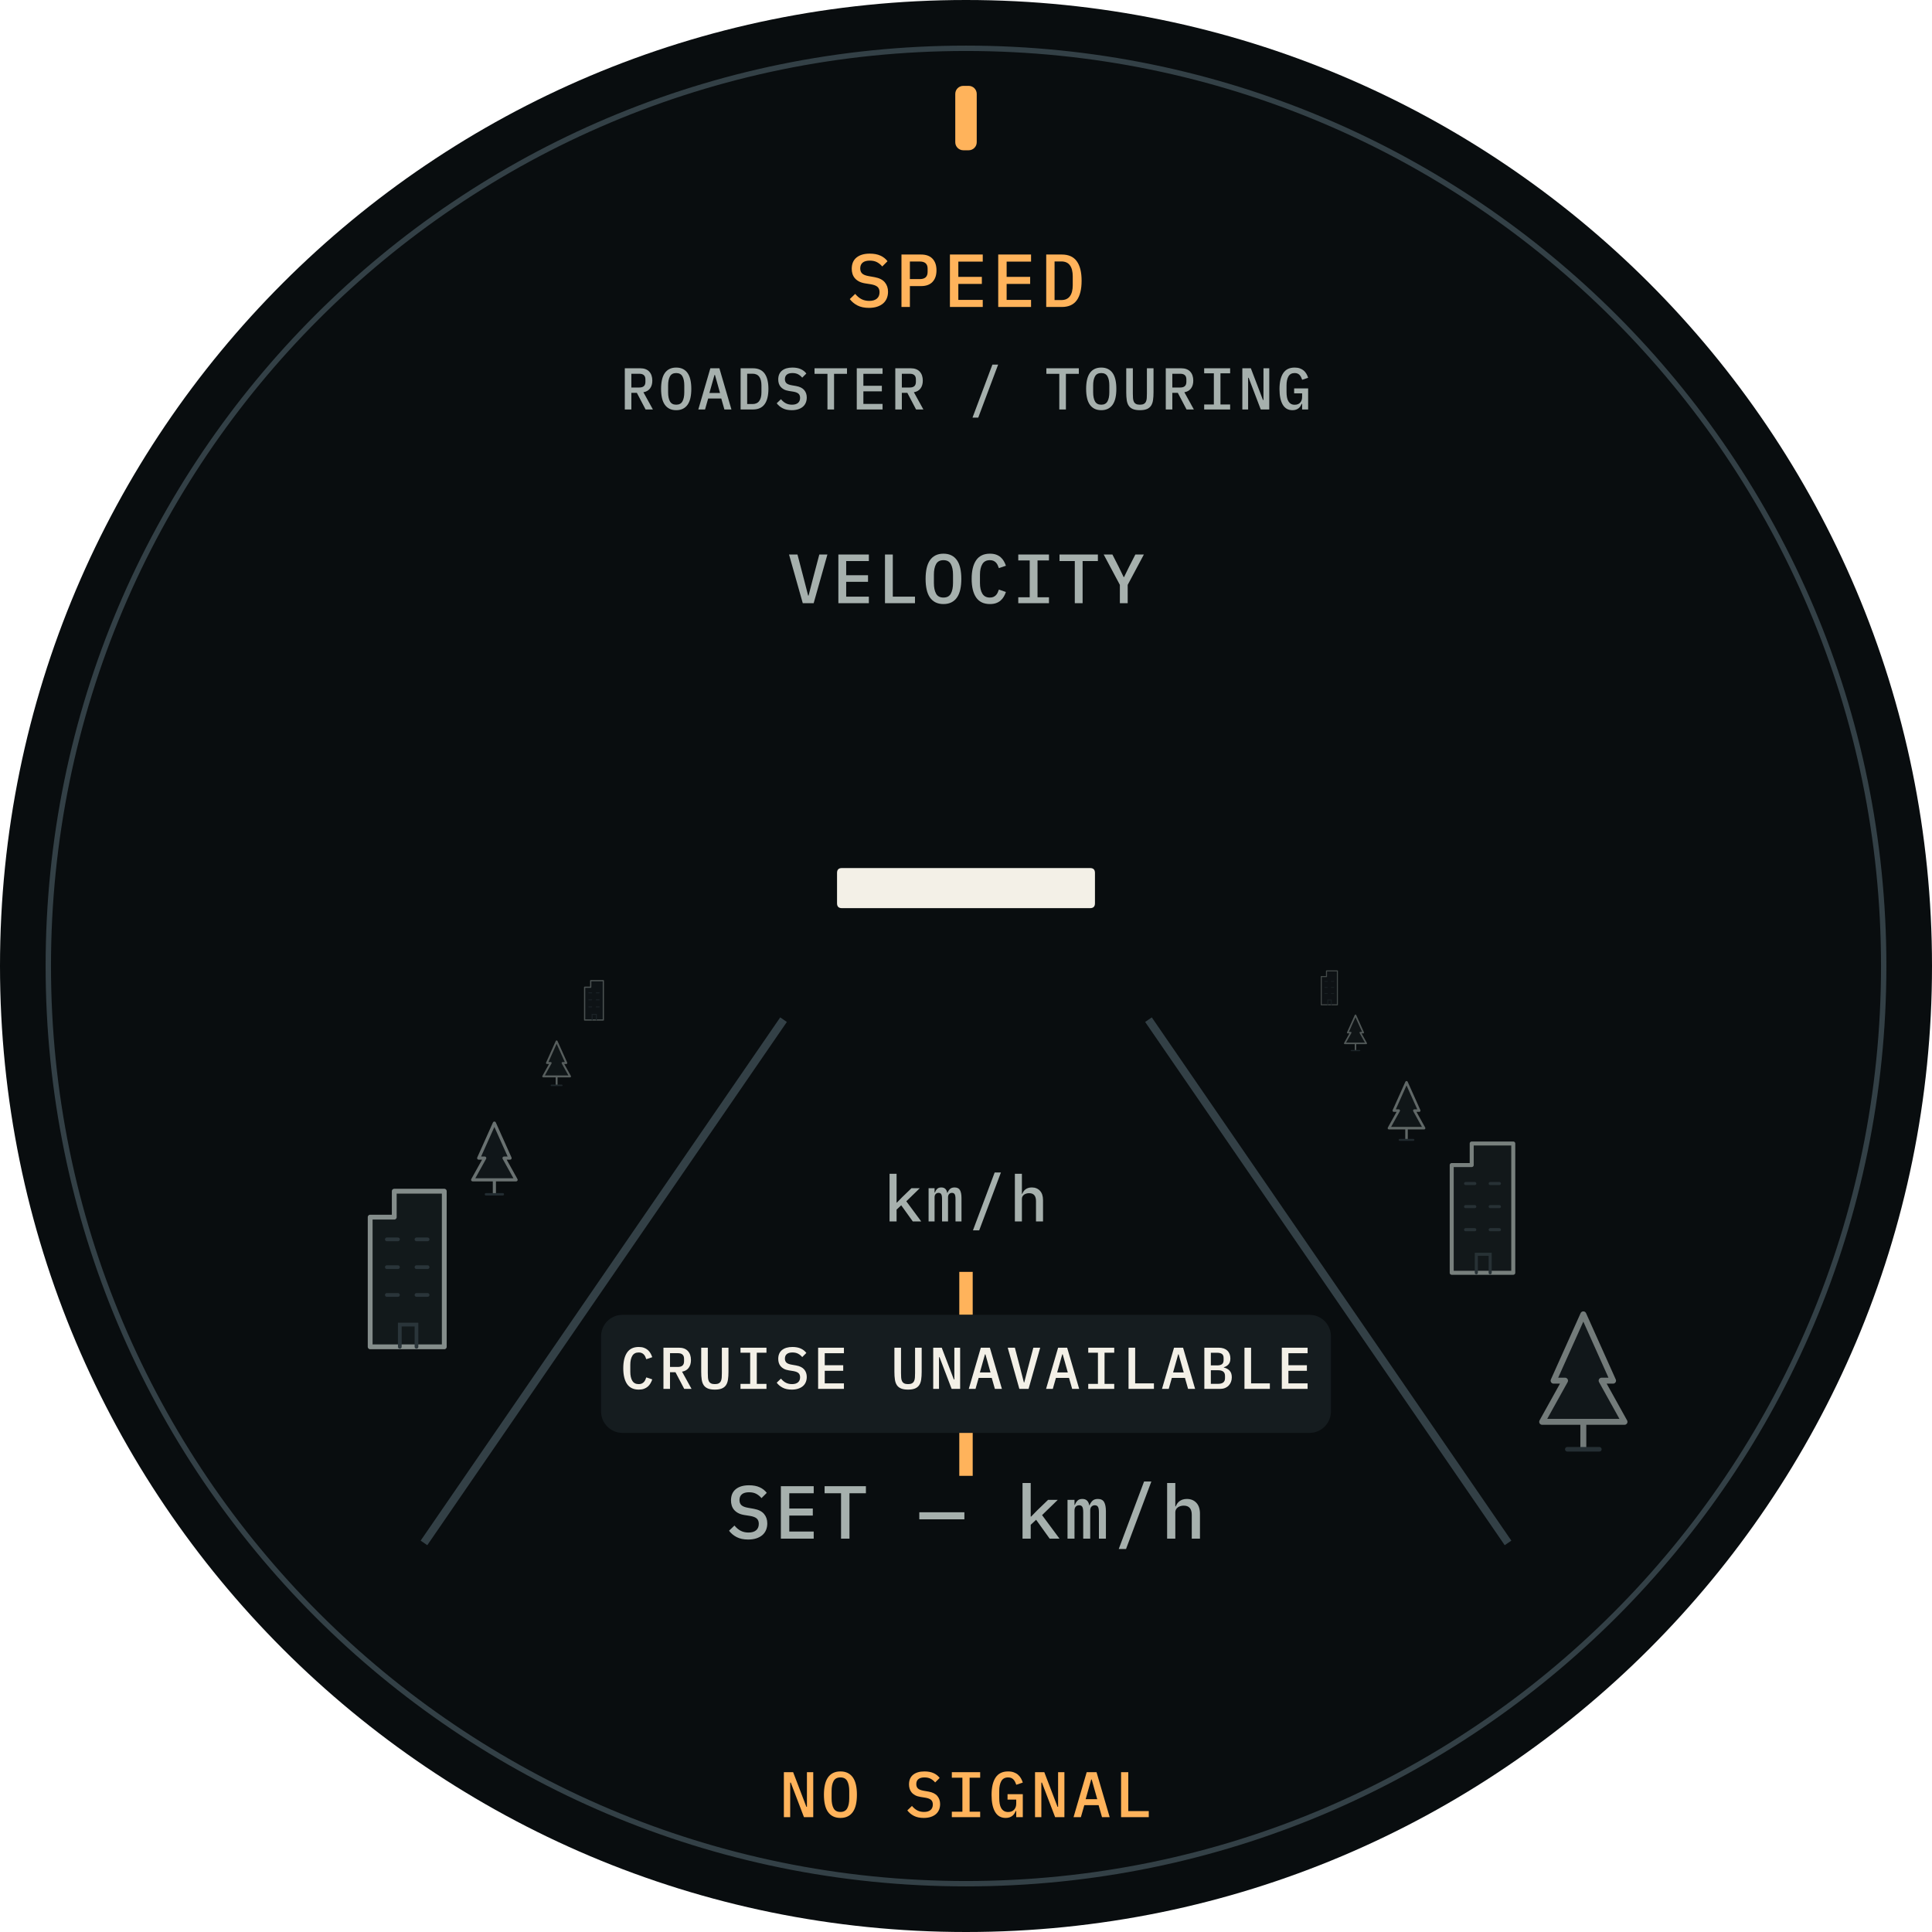
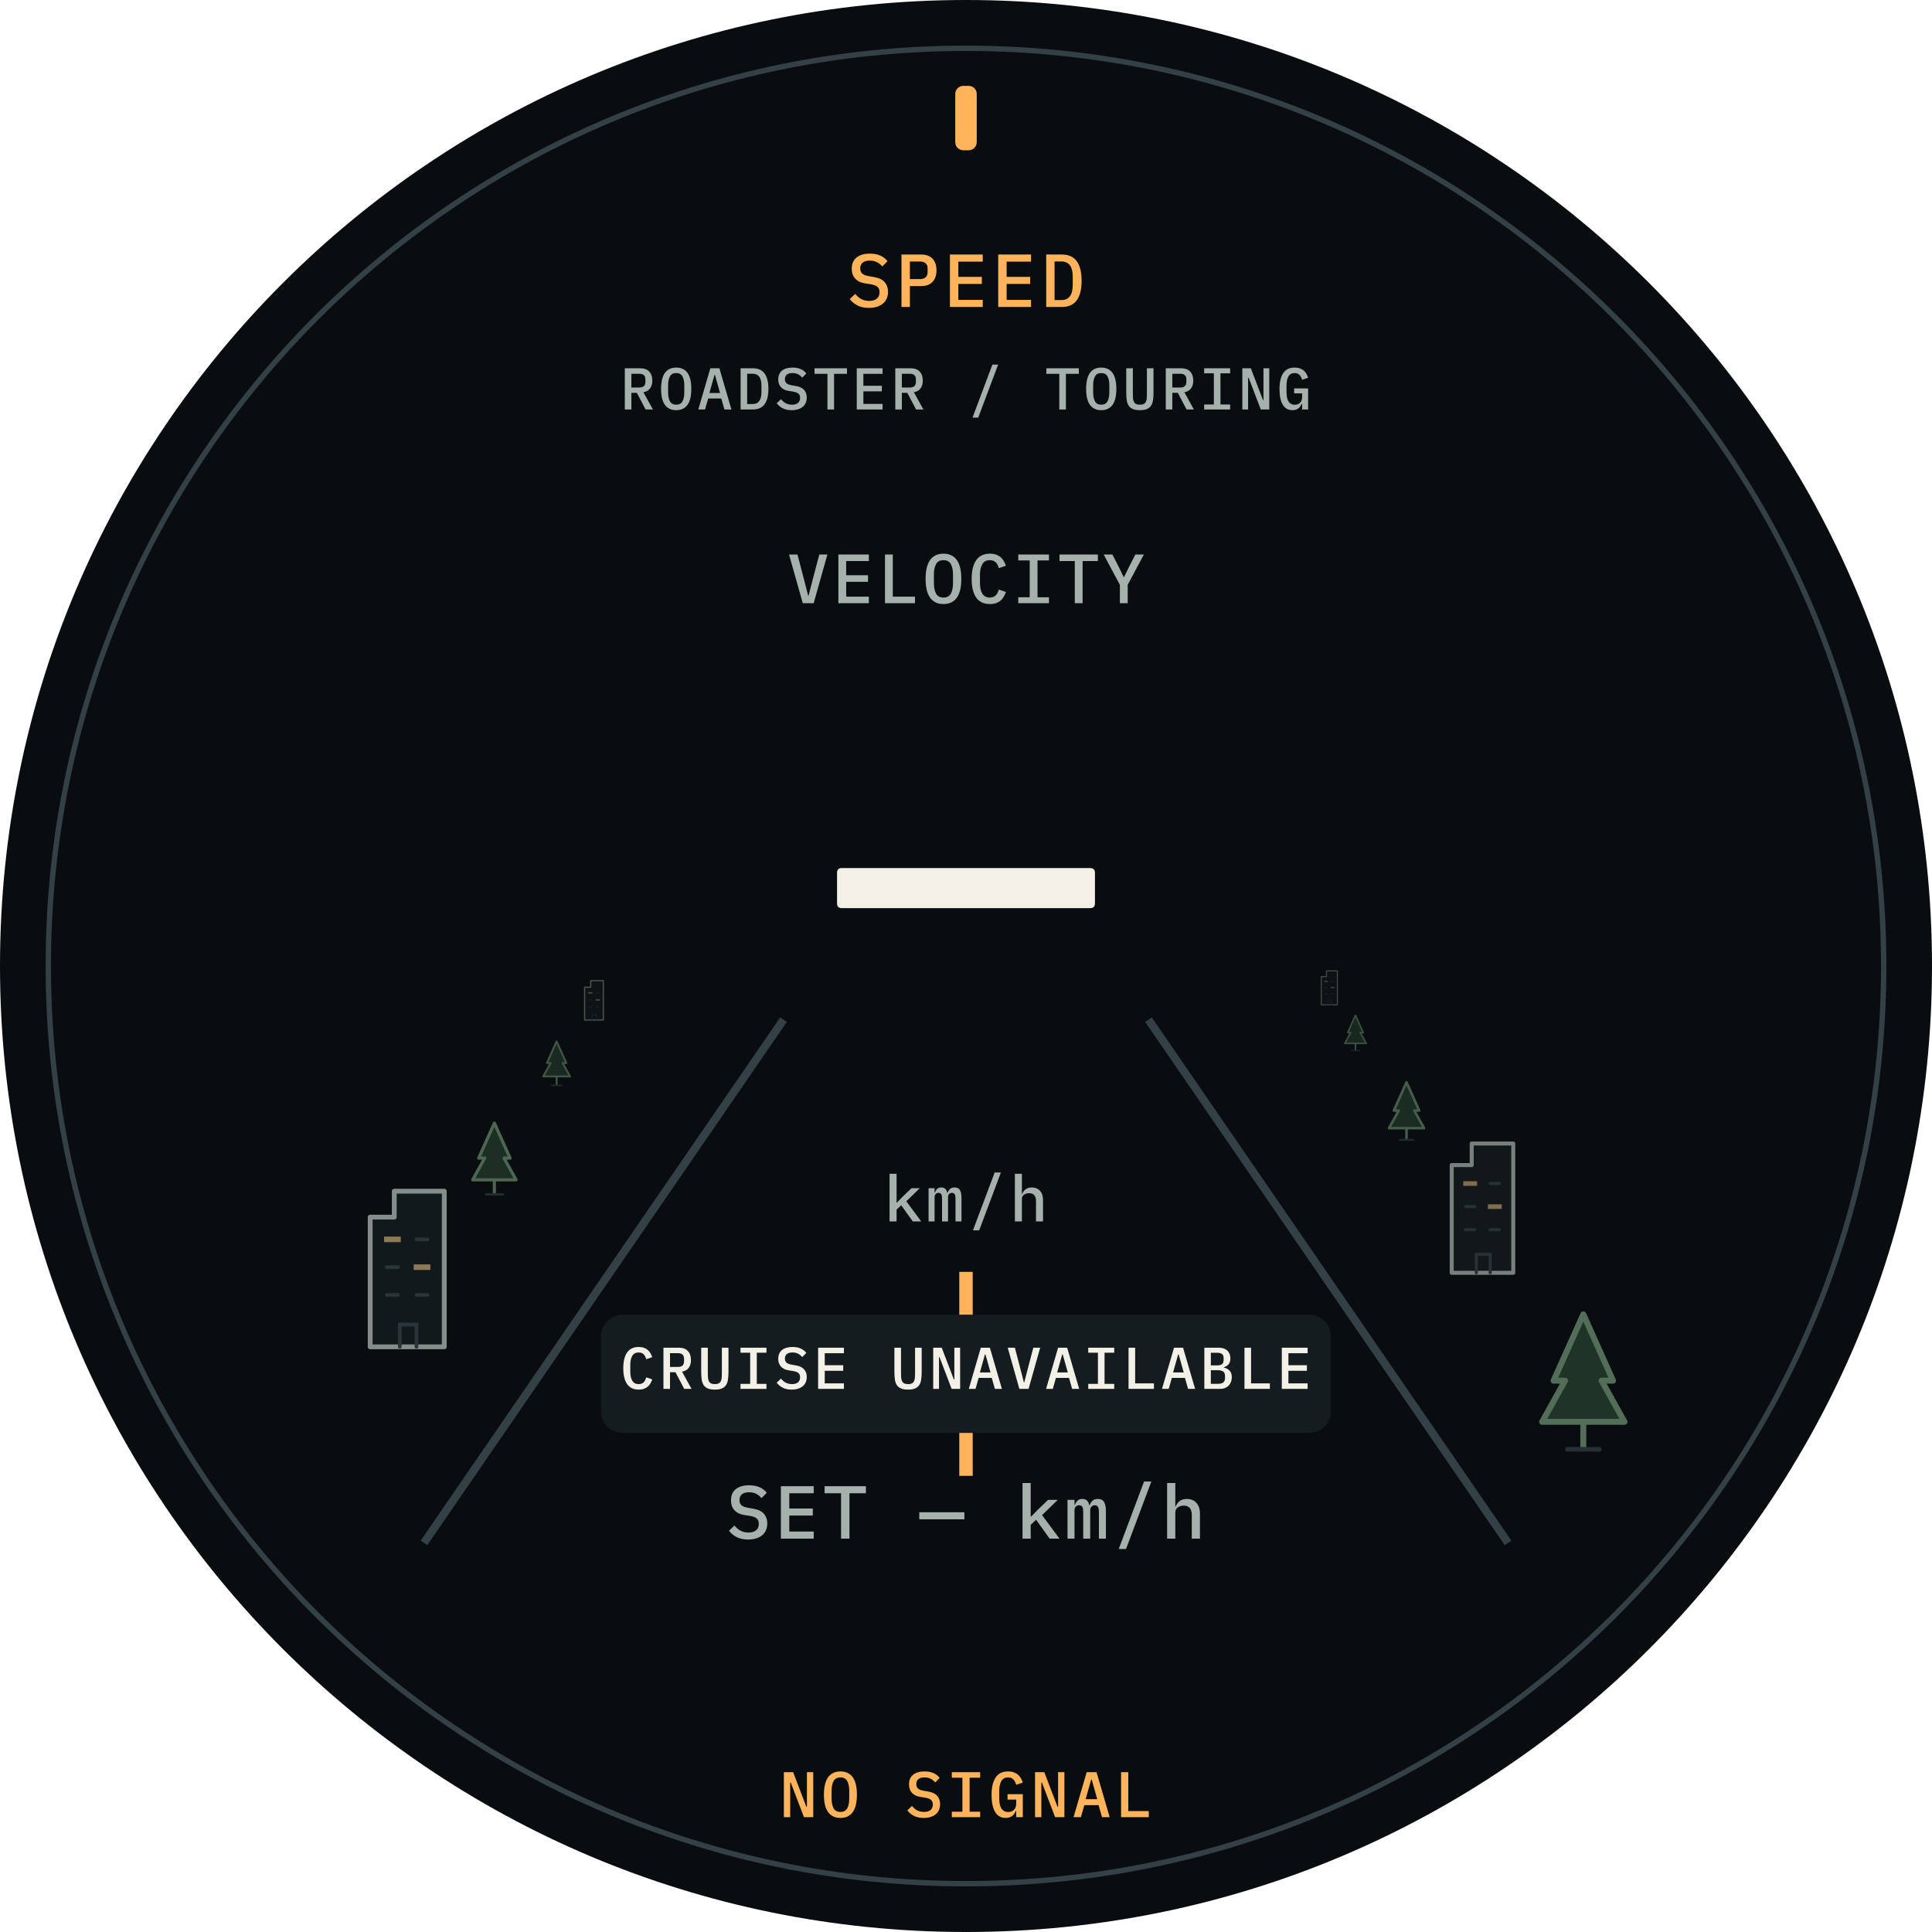
<svg xmlns="http://www.w3.org/2000/svg" width="720" height="720" viewBox="0 0 720 720" role="group" aria-label="车速 / 巡航">
  <defs>
    <clipPath id="round">
      <circle cx="360" cy="360" r="360" />
    </clipPath>
  </defs>
  <g clip-path="url(#round)">
    <circle cx="360" cy="360" r="360" fill="#090D0F" />
    <circle cx="360" cy="360" r="342" fill="none" stroke="#334046" stroke-width="2" />
    <rect x="356" y="32" width="8" height="24" rx="3" fill="#FFB35B" />
    <g aria-label="NO SIGNAL" fill="#FFB35B">
      <path d="M294.696 664.312H294.48V677.2H292.128V660.448H295.584L300.504 673.336H300.72V660.448H303.072V677.2H299.616Z" />
      <path d="M313.2 677.488Q311.616 677.488 310.452 676.9Q309.288 676.312 308.532 675.208Q307.776 674.104 307.416 672.496Q307.056 670.888 307.056 668.824Q307.056 666.784 307.416 665.164Q307.776 663.544 308.532 662.44Q309.288 661.336 310.452 660.748Q311.616 660.16 313.2 660.16Q314.784 660.16 315.948 660.748Q317.112 661.336 317.868 662.44Q318.624 663.544 318.984 665.164Q319.344 666.784 319.344 668.824Q319.344 670.888 318.984 672.496Q318.624 674.104 317.868 675.208Q317.112 676.312 315.948 676.9Q314.784 677.488 313.2 677.488ZM313.2 675.256Q315.0 675.256 315.744 673.9Q316.488 672.544 316.488 670.216V667.408Q316.488 665.104 315.744 663.748Q315.0 662.392 313.2 662.392Q311.4 662.392 310.656 663.748Q309.912 665.104 309.912 667.408V670.24Q309.912 672.544 310.656 673.9Q311.4 675.256 313.2 675.256Z" />
      <path d="M344.256 677.488Q342.072 677.488 340.584 676.72Q339.096 675.952 338.136 674.68L339.864 673.024Q340.824 674.176 341.904 674.716Q342.984 675.256 344.352 675.256Q345.936 675.256 346.788 674.536Q347.64 673.816 347.64 672.472Q347.64 671.392 347.016 670.804Q346.392 670.216 344.88 669.952L343.056 669.664Q341.856 669.472 341.04 669.028Q340.224 668.584 339.72 667.972Q339.216 667.36 338.988 666.604Q338.76 665.848 338.76 665.008Q338.76 662.632 340.296 661.396Q341.832 660.16 344.52 660.16Q346.512 660.16 347.916 660.796Q349.32 661.432 350.184 662.584L348.504 664.264Q347.808 663.424 346.86 662.908Q345.912 662.392 344.52 662.392Q343.032 662.392 342.252 663.028Q341.472 663.664 341.472 664.888Q341.472 665.92 342.084 666.508Q342.696 667.096 344.256 667.36L346.032 667.672Q348.288 668.08 349.32 669.316Q350.352 670.552 350.352 672.328Q350.352 673.48 349.956 674.44Q349.56 675.4 348.78 676.072Q348 676.744 346.86 677.116Q345.72 677.488 344.256 677.488Z" />
      <path d="M354.72 677.2V675.16H358.656V662.488H354.72V660.448H365.28V662.488H361.344V675.16H365.28V677.2Z" />
      <path d="M378.72 674.896H378.552Q378.336 675.4 378.036 675.868Q377.736 676.336 377.292 676.696Q376.848 677.056 376.224 677.272Q375.6 677.488 374.784 677.488Q372.168 677.488 370.848 675.256Q369.528 673.024 369.528 668.944Q369.528 664.672 371.04 662.416Q372.552 660.16 375.672 660.16Q376.896 660.16 377.82 660.496Q378.744 660.832 379.392 661.396Q380.04 661.96 380.472 662.716Q380.904 663.472 381.168 664.312L378.744 665.128Q378.552 664.576 378.312 664.084Q378.072 663.592 377.724 663.208Q377.376 662.824 376.884 662.608Q376.392 662.392 375.696 662.392Q373.944 662.392 373.164 663.748Q372.384 665.104 372.384 667.408V670.072Q372.384 671.224 372.552 672.184Q372.72 673.144 373.116 673.828Q373.512 674.512 374.148 674.896Q374.784 675.28 375.696 675.28Q377.16 675.28 377.94 674.404Q378.72 673.528 378.72 672.16V670.648H375.48V668.632H381.168V677.2H378.72Z" />
      <path d="M388.296 664.312H388.08V677.2H385.728V660.448H389.184L394.104 673.336H394.32V660.448H396.672V677.2H393.216Z" />
      <path d="M410.688 677.2 409.416 672.736H404.088L402.816 677.2H400.08L404.976 660.448H408.648L413.544 677.2ZM406.848 663.16H406.656L404.592 670.504H408.912Z" />
      <path d="M417.792 677.2V660.448H420.48V674.944H428.112V677.2Z" />
    </g>
    <g aria-label="SPEED" fill="#FFB35B">
      <path d="M323.832 114.736Q321.284 114.736 319.548 113.84Q317.812 112.944 316.692 111.46L318.708 109.528Q319.828 110.872 321.088 111.502Q322.348 112.132 323.944 112.132Q325.792 112.132 326.786 111.292Q327.78 110.452 327.78 108.884Q327.78 107.624 327.052 106.938Q326.324 106.252 324.56 105.944L322.432 105.608Q321.032 105.384 320.08 104.866Q319.128 104.348 318.54 103.634Q317.952 102.92 317.686 102.038Q317.42 101.156 317.42 100.176Q317.42 97.404 319.212 95.962Q321.004 94.52 324.14 94.52Q326.464 94.52 328.102 95.262Q329.74 96.004 330.748 97.348L328.788 99.308Q327.976 98.328 326.87 97.726Q325.764 97.124 324.14 97.124Q322.404 97.124 321.494 97.866Q320.584 98.608 320.584 100.036Q320.584 101.24 321.298 101.926Q322.012 102.612 323.832 102.92L325.904 103.284Q328.536 103.76 329.74 105.202Q330.944 106.644 330.944 108.716Q330.944 110.06 330.482 111.18Q330.02 112.3 329.11 113.084Q328.2 113.868 326.87 114.302Q325.54 114.736 323.832 114.736Z" />
      <path d="M335.952 114.4V94.856H343.26Q346.06 94.856 347.53 96.424Q349.0 97.992 349.0 100.736Q349.0 103.48 347.53 105.048Q346.06 106.616 343.26 106.616H339.088V114.4ZM339.088 104.012H342.784Q345.696 104.012 345.696 101.324V100.12Q345.696 97.46 342.784 97.46H339.088Z" />
      <path d="M354.008 114.4V94.856H366.244V97.488H357.144V103.172H365.908V105.804H357.144V111.768H366.244V114.4Z" />
      <path d="M372.008 114.4V94.856H384.244V97.488H375.144V103.172H383.908V105.804H375.144V111.768H384.244V114.4Z" />
      <path d="M389.896 94.856H395.72Q399.472 94.856 401.278 97.348Q403.084 99.84 403.084 104.628Q403.084 109.416 401.278 111.908Q399.472 114.4 395.72 114.4H389.896ZM395.524 111.824Q397.68 111.824 398.73 110.382Q399.78 108.94 399.78 106.252V103.004Q399.78 100.316 398.73 98.874Q397.68 97.432 395.524 97.432H393.004V111.824Z" />
    </g>
    <g aria-label="ROADSTER / TOURING" fill="#A6B0AD">
      <path d="M235.29 152.6H232.848V137.244H238.59Q240.79 137.244 241.945 138.476Q243.1 139.708 243.1 141.864Q243.1 143.624 242.242 144.768Q241.384 145.912 239.778 146.176L243.32 152.6H240.592L237.336 146.396H235.29ZM238.238 144.416Q240.526 144.416 240.526 142.326V141.38Q240.526 139.29 238.238 139.29H235.29V144.416Z" />
      <path d="M252.0 152.864Q250.548 152.864 249.481 152.325Q248.414 151.786 247.721 150.774Q247.028 149.762 246.698 148.288Q246.368 146.814 246.368 144.922Q246.368 143.052 246.698 141.567Q247.028 140.082 247.721 139.07Q248.414 138.058 249.481 137.519Q250.548 136.98 252.0 136.98Q253.452 136.98 254.519 137.519Q255.586 138.058 256.279 139.07Q256.972 140.082 257.302 141.567Q257.632 143.052 257.632 144.922Q257.632 146.814 257.302 148.288Q256.972 149.762 256.279 150.774Q255.586 151.786 254.519 152.325Q253.452 152.864 252.0 152.864ZM252.0 150.818Q253.65 150.818 254.332 149.575Q255.014 148.332 255.014 146.198V143.624Q255.014 141.512 254.332 140.269Q253.65 139.026 252.0 139.026Q250.35 139.026 249.668 140.269Q248.986 141.512 248.986 143.624V146.22Q248.986 148.332 249.668 149.575Q250.35 150.818 252.0 150.818Z" />
      <path d="M269.964 152.6 268.798 148.508H263.914L262.748 152.6H260.24L264.728 137.244H268.094L272.582 152.6ZM266.444 139.73H266.268L264.376 146.462H268.336Z" />
      <path d="M276.004 137.244H280.58Q283.528 137.244 284.947 139.202Q286.366 141.16 286.366 144.922Q286.366 148.684 284.947 150.642Q283.528 152.6 280.58 152.6H276.004ZM280.426 150.576Q282.12 150.576 282.945 149.443Q283.77 148.31 283.77 146.198V143.646Q283.77 141.534 282.945 140.401Q282.12 139.268 280.426 139.268H278.446V150.576Z" />
      <path d="M295.068 152.864Q293.066 152.864 291.702 152.16Q290.338 151.456 289.458 150.29L291.042 148.772Q291.922 149.828 292.912 150.323Q293.902 150.818 295.156 150.818Q296.608 150.818 297.389 150.158Q298.17 149.498 298.17 148.266Q298.17 147.276 297.598 146.737Q297.026 146.198 295.64 145.956L293.968 145.692Q292.868 145.516 292.12 145.109Q291.372 144.702 290.91 144.141Q290.448 143.58 290.239 142.887Q290.03 142.194 290.03 141.424Q290.03 139.246 291.438 138.113Q292.846 136.98 295.31 136.98Q297.136 136.98 298.423 137.563Q299.71 138.146 300.502 139.202L298.962 140.742Q298.324 139.972 297.455 139.499Q296.586 139.026 295.31 139.026Q293.946 139.026 293.231 139.609Q292.516 140.192 292.516 141.314Q292.516 142.26 293.077 142.799Q293.638 143.338 295.068 143.58L296.696 143.866Q298.764 144.24 299.71 145.373Q300.656 146.506 300.656 148.134Q300.656 149.19 300.293 150.07Q299.93 150.95 299.215 151.566Q298.5 152.182 297.455 152.523Q296.41 152.864 295.068 152.864Z" />
      <path d="M310.832 139.312V152.6H308.368V139.312H303.55V137.244H315.65V139.312Z" />
      <path d="M319.292 152.6V137.244H328.906V139.312H321.756V143.778H328.642V145.846H321.756V150.532H328.906V152.6Z" />
      <path d="M336.09 152.6H333.648V137.244H339.39Q341.59 137.244 342.745 138.476Q343.9 139.708 343.9 141.864Q343.9 143.624 343.042 144.768Q342.184 145.912 340.578 146.176L344.12 152.6H341.392L338.136 146.396H336.09ZM339.038 144.416Q341.326 144.416 341.326 142.326V141.38Q341.326 139.29 339.038 139.29H336.09V144.416Z" />
      <path d="M362.426 155.636 369.84 135.88H371.974L364.56 155.636Z" />
      <path d="M397.232 139.312V152.6H394.768V139.312H389.95V137.244H402.05V139.312Z" />
      <path d="M410.4 152.864Q408.948 152.864 407.881 152.325Q406.814 151.786 406.121 150.774Q405.428 149.762 405.098 148.288Q404.768 146.814 404.768 144.922Q404.768 143.052 405.098 141.567Q405.428 140.082 406.121 139.07Q406.814 138.058 407.881 137.519Q408.948 136.98 410.4 136.98Q411.852 136.98 412.919 137.519Q413.986 138.058 414.679 139.07Q415.372 140.082 415.702 141.567Q416.032 143.052 416.032 144.922Q416.032 146.814 415.702 148.288Q415.372 149.762 414.679 150.774Q413.986 151.786 412.919 152.325Q411.852 152.864 410.4 152.864ZM410.4 150.818Q412.05 150.818 412.732 149.575Q413.414 148.332 413.414 146.198V143.624Q413.414 141.512 412.732 140.269Q412.05 139.026 410.4 139.026Q408.75 139.026 408.068 140.269Q407.386 141.512 407.386 143.624V146.22Q407.386 148.332 408.068 149.575Q408.75 150.818 410.4 150.818Z" />
      <path d="M422.182 137.244V146.682Q422.182 147.628 422.237 148.398Q422.292 149.168 422.556 149.707Q422.82 150.246 423.348 150.532Q423.876 150.818 424.8 150.818Q425.724 150.818 426.252 150.532Q426.78 150.246 427.044 149.707Q427.308 149.168 427.363 148.398Q427.418 147.628 427.418 146.682V137.244H429.882V146.242Q429.882 147.892 429.695 149.135Q429.508 150.378 428.958 151.203Q428.408 152.028 427.407 152.446Q426.406 152.864 424.8 152.864Q423.194 152.864 422.193 152.446Q421.192 152.028 420.642 151.203Q420.092 150.378 419.905 149.135Q419.718 147.892 419.718 146.242V137.244Z" />
      <path d="M436.89 152.6H434.448V137.244H440.19Q442.39 137.244 443.545 138.476Q444.7 139.708 444.7 141.864Q444.7 143.624 443.842 144.768Q442.984 145.912 441.378 146.176L444.92 152.6H442.192L438.936 146.396H436.89ZM439.838 144.416Q442.126 144.416 442.126 142.326V141.38Q442.126 139.29 439.838 139.29H436.89V144.416Z" />
      <path d="M448.76 152.6V150.73H452.368V139.114H448.76V137.244H458.44V139.114H454.832V150.73H458.44V152.6Z" />
      <path d="M465.338 140.786H465.14V152.6H462.984V137.244H466.152L470.662 149.058H470.86V137.244H473.016V152.6H469.848Z" />
      <path d="M485.26 150.488H485.106Q484.908 150.95 484.633 151.379Q484.358 151.808 483.951 152.138Q483.544 152.468 482.972 152.666Q482.4 152.864 481.652 152.864Q479.254 152.864 478.044 150.818Q476.834 148.772 476.834 145.032Q476.834 141.116 478.22 139.048Q479.606 136.98 482.466 136.98Q483.588 136.98 484.435 137.288Q485.282 137.596 485.876 138.113Q486.47 138.63 486.866 139.323Q487.262 140.016 487.504 140.786L485.282 141.534Q485.106 141.028 484.886 140.577Q484.666 140.126 484.347 139.774Q484.028 139.422 483.577 139.224Q483.126 139.026 482.488 139.026Q480.882 139.026 480.167 140.269Q479.452 141.512 479.452 143.624V146.066Q479.452 147.122 479.606 148.002Q479.76 148.882 480.123 149.509Q480.486 150.136 481.069 150.488Q481.652 150.84 482.488 150.84Q483.83 150.84 484.545 150.037Q485.26 149.234 485.26 147.98V146.594H482.29V144.746H487.504V152.6H485.26Z" />
    </g>
    <g class="roadside-scene" data-road-speed="0" data-road-frequency="0.000" data-road-state="stopped" aria-hidden="true" pointer-events="none">
      <defs>
        <clipPath id="roadside-clip">
          <circle cx="360" cy="360" r="330" />
        </clipPath>
      </defs>
      <g clip-path="url(#roadside-clip)">
        <g class="roadside-object" data-road-side="-1" data-road-slot="0" data-road-kind="tree" transform="translate(226.00 372.00) scale(0.14)" opacity="0.000">
-           <path d="M0 0V-12M-18-12H18L8-30H13L0-59L-13-30H-8Z" fill="#151C1F" stroke="#A6B0AD" stroke-width="2.6" stroke-linejoin="round" />
+           <path d="M0 0V-12M-18-12H18L8-30H13L0-59L-13-30H-8Z" fill="#2A4532" stroke="#779D7B" stroke-width="2.6" stroke-linejoin="round" />
          <path d="M-7 0H7" fill="none" stroke="#334046" stroke-width="2" stroke-linecap="round" />
        </g>
        <g class="roadside-object" data-road-side="-1" data-road-slot="1" data-road-kind="building" transform="translate(221.36 380.12) scale(0.1744)" opacity="0.424">
          <path d="M-20 0V-70H-7V-84H20V0Z" fill="#151C1F" stroke="#A6B0AD" stroke-width="2.6" stroke-linejoin="round" />
          <path d="M-11-58H-5M5-58H11M-11-43H-5M5-43H11M-11-28H-5M5-28H11M-4 0V-12H5V0" fill="none" stroke="#334046" stroke-width="2" stroke-linecap="round" />
+           <path data-road-lit-windows="subtle" d="M-11-58H-5M5-43H11" fill="none" stroke="#B19668" stroke-width="3" stroke-linecap="square" />
        </g>
        <g class="roadside-object" data-road-side="-1" data-road-slot="2" data-road-kind="tree" transform="translate(207.44 404.48) scale(0.2776)" opacity="0.496">
-           <path d="M0 0V-12M-18-12H18L8-30H13L0-59L-13-30H-8Z" fill="#151C1F" stroke="#A6B0AD" stroke-width="2.6" stroke-linejoin="round" />
+           <path d="M0 0V-12M-18-12H18L8-30H13L0-59L-13-30H-8Z" fill="#2A4532" stroke="#779D7B" stroke-width="2.6" stroke-linejoin="round" />
          <path d="M-7 0H7" fill="none" stroke="#334046" stroke-width="2" stroke-linecap="round" />
        </g>
        <g class="roadside-object" data-road-side="-1" data-road-slot="3" data-road-kind="tree" transform="translate(184.24 445.08) scale(0.4496)" opacity="0.616">
-           <path d="M0 0V-12M-18-12H18L8-30H13L0-59L-13-30H-8Z" fill="#151C1F" stroke="#A6B0AD" stroke-width="2.6" stroke-linejoin="round" />
+           <path d="M0 0V-12M-18-12H18L8-30H13L0-59L-13-30H-8Z" fill="#2A4532" stroke="#779D7B" stroke-width="2.6" stroke-linejoin="round" />
          <path d="M-7 0H7" fill="none" stroke="#334046" stroke-width="2" stroke-linecap="round" />
        </g>
        <g class="roadside-object" data-road-side="-1" data-road-slot="4" data-road-kind="building" transform="translate(151.76 501.92) scale(0.6904)" opacity="0.784">
          <path d="M-20 0V-70H-7V-84H20V0Z" fill="#151C1F" stroke="#A6B0AD" stroke-width="2.6" stroke-linejoin="round" />
          <path d="M-11-58H-5M5-58H11M-11-43H-5M5-43H11M-11-28H-5M5-28H11M-4 0V-12H5V0" fill="none" stroke="#334046" stroke-width="2" stroke-linecap="round" />
+           <path data-road-lit-windows="subtle" d="M-11-58H-5M5-43H11" fill="none" stroke="#B19668" stroke-width="3" stroke-linecap="square" />
        </g>
        <g class="roadside-object" data-road-side="1" data-road-slot="0" data-road-kind="building" transform="translate(495.40 374.46) scale(0.1504)" opacity="0.373">
          <path d="M-20 0V-70H-7V-84H20V0Z" fill="#151C1F" stroke="#A6B0AD" stroke-width="2.6" stroke-linejoin="round" />
          <path d="M-11-58H-5M5-58H11M-11-43H-5M5-43H11M-11-28H-5M5-28H11M-4 0V-12H5V0" fill="none" stroke="#334046" stroke-width="2" stroke-linecap="round" />
+           <path data-road-lit-windows="subtle" d="M-11-58H-5M5-43H11" fill="none" stroke="#B19668" stroke-width="3" stroke-linecap="square" />
        </g>
        <g class="roadside-object" data-road-side="1" data-road-slot="1" data-road-kind="tree" transform="translate(505.15 391.51) scale(0.2226)" opacity="0.458">
-           <path d="M0 0V-12M-18-12H18L8-30H13L0-59L-13-30H-8Z" fill="#151C1F" stroke="#A6B0AD" stroke-width="2.6" stroke-linejoin="round" />
+           <path d="M0 0V-12M-18-12H18L8-30H13L0-59L-13-30H-8Z" fill="#2A4532" stroke="#779D7B" stroke-width="2.6" stroke-linejoin="round" />
          <path d="M-7 0H7" fill="none" stroke="#334046" stroke-width="2" stroke-linecap="round" />
        </g>
        <g class="roadside-object" data-road-side="1" data-road-slot="2" data-road-kind="tree" transform="translate(524.17 424.80) scale(0.3637)" opacity="0.556">
-           <path d="M0 0V-12M-18-12H18L8-30H13L0-59L-13-30H-8Z" fill="#151C1F" stroke="#A6B0AD" stroke-width="2.6" stroke-linejoin="round" />
+           <path d="M0 0V-12M-18-12H18L8-30H13L0-59L-13-30H-8Z" fill="#2A4532" stroke="#779D7B" stroke-width="2.6" stroke-linejoin="round" />
          <path d="M-7 0H7" fill="none" stroke="#334046" stroke-width="2" stroke-linecap="round" />
        </g>
        <g class="roadside-object" data-road-side="1" data-road-slot="3" data-road-kind="building" transform="translate(552.48 474.33) scale(0.5735)" opacity="0.702">
          <path d="M-20 0V-70H-7V-84H20V0Z" fill="#151C1F" stroke="#A6B0AD" stroke-width="2.6" stroke-linejoin="round" />
          <path d="M-11-58H-5M5-58H11M-11-43H-5M5-43H11M-11-28H-5M5-28H11M-4 0V-12H5V0" fill="none" stroke="#334046" stroke-width="2" stroke-linecap="round" />
+           <path data-road-lit-windows="subtle" d="M-11-58H-5M5-43H11" fill="none" stroke="#B19668" stroke-width="3" stroke-linecap="square" />
        </g>
        <g class="roadside-object" data-road-side="1" data-road-slot="4" data-road-kind="tree" transform="translate(590.06 540.10) scale(0.8522)" opacity="0.673">
-           <path d="M0 0V-12M-18-12H18L8-30H13L0-59L-13-30H-8Z" fill="#151C1F" stroke="#A6B0AD" stroke-width="2.6" stroke-linejoin="round" />
+           <path d="M0 0V-12M-18-12H18L8-30H13L0-59L-13-30H-8Z" fill="#2A4532" stroke="#779D7B" stroke-width="2.6" stroke-linejoin="round" />
          <path d="M-7 0H7" fill="none" stroke="#334046" stroke-width="2" stroke-linecap="round" />
        </g>
      </g>
    </g>
    <path d="M158 575L292 380M562 575L428 380" fill="none" stroke="#334046" stroke-width="3" />
    <path d="M360 550V524M360 490V474" fill="none" stroke="#FFB35B" stroke-width="5" />
    <g data-field="speed" data-state="normal">
      <g aria-label="VELOCITY" fill="#A6B0AD">
        <path d="M299.172 224.8 294.05 206.652H297.196L299.588 215.804L301.174 221.966H301.33L302.916 215.804L305.334 206.652H308.35L303.228 224.8Z" />
        <path d="M312.436 224.8V206.652H323.798V209.096H315.348V214.374H323.486V216.818H315.348V222.356H323.798V224.8Z" />
        <path d="M329.808 224.8V206.652H332.72V222.356H340.988V224.8Z" />
        <path d="M351.6 225.112Q349.884 225.112 348.623 224.475Q347.362 223.838 346.543 222.642Q345.724 221.446 345.334 219.704Q344.944 217.962 344.944 215.726Q344.944 213.516 345.334 211.761Q345.724 210.006 346.543 208.81Q347.362 207.614 348.623 206.977Q349.884 206.34 351.6 206.34Q353.316 206.34 354.577 206.977Q355.838 207.614 356.657 208.81Q357.476 210.006 357.866 211.761Q358.256 213.516 358.256 215.726Q358.256 217.962 357.866 219.704Q357.476 221.446 356.657 222.642Q355.838 223.838 354.577 224.475Q353.316 225.112 351.6 225.112ZM351.6 222.694Q353.55 222.694 354.356 221.225Q355.162 219.756 355.162 217.234V214.192Q355.162 211.696 354.356 210.227Q353.55 208.758 351.6 208.758Q349.65 208.758 348.844 210.227Q348.038 211.696 348.038 214.192V217.26Q348.038 219.756 348.844 221.225Q349.65 222.694 351.6 222.694Z" />
        <path d="M368.92 225.112Q365.462 225.112 363.785 222.668Q362.108 220.224 362.108 215.726Q362.108 211.228 363.785 208.784Q365.462 206.34 368.92 206.34Q370.246 206.34 371.221 206.691Q372.196 207.042 372.898 207.653Q373.6 208.264 374.081 209.083Q374.562 209.902 374.874 210.838L372.248 211.722Q372.04 211.098 371.78 210.552Q371.52 210.006 371.13 209.616Q370.74 209.226 370.207 208.992Q369.674 208.758 368.894 208.758Q366.97 208.758 366.086 210.227Q365.202 211.696 365.202 214.192V217.26Q365.202 219.756 366.086 221.225Q366.97 222.694 368.894 222.694Q369.674 222.694 370.207 222.46Q370.74 222.226 371.13 221.836Q371.52 221.446 371.78 220.9Q372.04 220.354 372.248 219.73L374.874 220.614Q374.562 221.55 374.081 222.369Q373.6 223.188 372.898 223.799Q372.196 224.41 371.221 224.761Q370.246 225.112 368.92 225.112Z" />
        <path d="M379.48 224.8V222.59H383.744V208.862H379.48V206.652H390.92V208.862H386.656V222.59H390.92V224.8Z" />
        <path d="M403.456 209.096V224.8H400.544V209.096H394.85V206.652H409.15V209.096Z" />
        <path d="M417.344 224.8V217.962L411.312 206.652H414.562L416.876 211.176L418.748 215.05H418.904L420.802 211.176L423.116 206.652H426.288L420.256 217.962V224.8Z" />
      </g>
      <g aria-label="—" fill="#F3F0E7">
        <path d="M311.94 336.64V325.3Q311.94 323.5 313.74 323.5H406.26Q408.06 323.5 408.06 325.3V336.64Q408.06 338.44 406.26 338.44H313.74Q311.94 338.44 311.94 336.64Z" />
      </g>
      <g aria-label="km/h" fill="#A6B0AD">
        <path d="M331.512 437.44H334.128V448.168H334.248L336.192 446.176L339.672 442.816H342.768L337.752 447.688L343.32 455.2H340.176L335.856 449.176L334.128 450.784V455.2H331.512Z" />
        <path d="M346.056 455.2V442.816H348.288V444.424H348.408Q348.696 443.632 349.236 443.08Q349.776 442.528 350.784 442.528Q351.768 442.528 352.308 443.068Q352.848 443.608 352.992 444.544H353.088Q353.424 443.704 354.024 443.116Q354.624 442.528 355.752 442.528Q357.192 442.528 357.756 443.536Q358.32 444.544 358.32 446.488V455.2H356.088V446.824Q356.088 445.528 355.776 445.036Q355.464 444.544 354.768 444.544Q354.144 444.544 353.724 444.964Q353.304 445.384 353.304 446.224V455.2H351.072V446.824Q351.072 445.528 350.772 445.036Q350.472 444.544 349.776 444.544Q349.128 444.544 348.708 444.964Q348.288 445.384 348.288 446.224V455.2Z" />
        <path d="M362.592 458.512 370.68 436.96H373.008L364.92 458.512Z" />
        <path d="M378.216 437.44H380.832V444.928H380.952Q381.144 444.448 381.444 444.004Q381.744 443.56 382.176 443.236Q382.608 442.912 383.184 442.72Q383.76 442.528 384.528 442.528Q386.4 442.528 387.552 443.752Q388.704 444.976 388.704 447.232V455.2H386.088V447.616Q386.088 444.664 383.52 444.664Q383.016 444.664 382.536 444.796Q382.056 444.928 381.672 445.192Q381.288 445.456 381.06 445.864Q380.832 446.272 380.832 446.8V455.2H378.216Z" />
      </g>
    </g>
    <rect x="224" y="490" width="272" height="44" rx="8" fill="#151C1F" />
    <g aria-label="CRUISE UNAVAILABLE" fill="#F3F0E7">
      <path d="M238.04 517.864Q235.114 517.864 233.695 515.796Q232.276 513.728 232.276 509.922Q232.276 506.116 233.695 504.048Q235.114 501.98 238.04 501.98Q239.162 501.98 239.987 502.277Q240.812 502.574 241.406 503.091Q242.0 503.608 242.407 504.301Q242.814 504.994 243.078 505.786L240.856 506.534Q240.68 506.006 240.46 505.544Q240.24 505.082 239.91 504.752Q239.58 504.422 239.129 504.224Q238.678 504.026 238.018 504.026Q236.39 504.026 235.642 505.269Q234.894 506.512 234.894 508.624V511.22Q234.894 513.332 235.642 514.575Q236.39 515.818 238.018 515.818Q238.678 515.818 239.129 515.62Q239.58 515.422 239.91 515.092Q240.24 514.762 240.46 514.3Q240.68 513.838 240.856 513.31L243.078 514.058Q242.814 514.85 242.407 515.543Q242.0 516.236 241.406 516.753Q240.812 517.27 239.987 517.567Q239.162 517.864 238.04 517.864Z" />
      <path d="M249.69 517.6H247.248V502.244H252.99Q255.19 502.244 256.345 503.476Q257.5 504.708 257.5 506.864Q257.5 508.624 256.642 509.768Q255.784 510.912 254.178 511.176L257.72 517.6H254.992L251.736 511.396H249.69ZM252.638 509.416Q254.926 509.416 254.926 507.326V506.38Q254.926 504.29 252.638 504.29H249.69V509.416Z" />
      <path d="M263.782 502.244V511.682Q263.782 512.628 263.837 513.398Q263.892 514.168 264.156 514.707Q264.42 515.246 264.948 515.532Q265.476 515.818 266.4 515.818Q267.324 515.818 267.852 515.532Q268.38 515.246 268.644 514.707Q268.908 514.168 268.963 513.398Q269.018 512.628 269.018 511.682V502.244H271.482V511.242Q271.482 512.892 271.295 514.135Q271.108 515.378 270.558 516.203Q270.008 517.028 269.007 517.446Q268.006 517.864 266.4 517.864Q264.794 517.864 263.793 517.446Q262.792 517.028 262.242 516.203Q261.692 515.378 261.505 514.135Q261.318 512.892 261.318 511.242V502.244Z" />
      <path d="M275.96 517.6V515.73H279.568V504.114H275.96V502.244H285.64V504.114H282.032V515.73H285.64V517.6Z" />
      <path d="M295.068 517.864Q293.066 517.864 291.702 517.16Q290.338 516.456 289.458 515.29L291.042 513.772Q291.922 514.828 292.912 515.323Q293.902 515.818 295.156 515.818Q296.608 515.818 297.389 515.158Q298.17 514.498 298.17 513.266Q298.17 512.276 297.598 511.737Q297.026 511.198 295.64 510.956L293.968 510.692Q292.868 510.516 292.12 510.109Q291.372 509.702 290.91 509.141Q290.448 508.58 290.239 507.887Q290.03 507.194 290.03 506.424Q290.03 504.246 291.438 503.113Q292.846 501.98 295.31 501.98Q297.136 501.98 298.423 502.563Q299.71 503.146 300.502 504.202L298.962 505.742Q298.324 504.972 297.455 504.499Q296.586 504.026 295.31 504.026Q293.946 504.026 293.231 504.609Q292.516 505.192 292.516 506.314Q292.516 507.26 293.077 507.799Q293.638 508.338 295.068 508.58L296.696 508.866Q298.764 509.24 299.71 510.373Q300.656 511.506 300.656 513.134Q300.656 514.19 300.293 515.07Q299.93 515.95 299.215 516.566Q298.5 517.182 297.455 517.523Q296.41 517.864 295.068 517.864Z" />
      <path d="M304.892 517.6V502.244H314.506V504.312H307.356V508.778H314.242V510.846H307.356V515.532H314.506V517.6Z" />
      <path d="M335.782 502.244V511.682Q335.782 512.628 335.837 513.398Q335.892 514.168 336.156 514.707Q336.42 515.246 336.948 515.532Q337.476 515.818 338.4 515.818Q339.324 515.818 339.852 515.532Q340.38 515.246 340.644 514.707Q340.908 514.168 340.963 513.398Q341.018 512.628 341.018 511.682V502.244H343.482V511.242Q343.482 512.892 343.295 514.135Q343.108 515.378 342.558 516.203Q342.008 517.028 341.007 517.446Q340.006 517.864 338.4 517.864Q336.794 517.864 335.793 517.446Q334.792 517.028 334.242 516.203Q333.692 515.378 333.505 514.135Q333.318 512.892 333.318 511.242V502.244Z" />
      <path d="M350.138 505.786H349.94V517.6H347.784V502.244H350.952L355.462 514.058H355.66V502.244H357.816V517.6H354.648Z" />
      <path d="M370.764 517.6 369.598 513.508H364.714L363.548 517.6H361.04L365.528 502.244H368.894L373.382 517.6ZM367.244 504.73H367.068L365.176 511.462H369.136Z" />
      <path d="M379.884 517.6 375.55 502.244H378.212L380.236 509.988L381.578 515.202H381.71L383.052 509.988L385.098 502.244H387.65L383.316 517.6Z" />
      <path d="M399.564 517.6 398.398 513.508H393.514L392.348 517.6H389.84L394.328 502.244H397.694L402.182 517.6ZM396.044 504.73H395.868L393.976 511.462H397.936Z" />
      <path d="M405.56 517.6V515.73H409.168V504.114H405.56V502.244H415.24V504.114H411.632V515.73H415.24V517.6Z" />
      <path d="M420.576 517.6V502.244H423.04V515.532H430.036V517.6Z" />
      <path d="M442.764 517.6 441.598 513.508H436.714L435.548 517.6H433.04L437.528 502.244H440.894L445.382 517.6ZM439.244 504.73H439.068L437.176 511.462H441.136Z" />
      <path d="M448.826 502.244H454.128Q456.218 502.244 457.373 503.322Q458.528 504.4 458.528 506.27Q458.528 507.612 457.868 508.404Q457.208 509.196 456.086 509.526V509.636Q457.428 509.944 458.242 510.813Q459.056 511.682 459.056 513.266Q459.056 514.212 458.748 515.004Q458.44 515.796 457.868 516.379Q457.296 516.962 456.493 517.281Q455.69 517.6 454.722 517.6H448.826ZM453.974 515.708Q455.206 515.708 455.866 515.202Q456.526 514.696 456.526 513.574V512.782Q456.526 511.66 455.866 511.154Q455.206 510.648 453.974 510.648H451.246V515.708ZM453.622 508.844Q454.788 508.844 455.393 508.393Q455.998 507.942 455.998 506.886V506.094Q455.998 505.038 455.393 504.587Q454.788 504.136 453.622 504.136H451.246V508.844Z" />
      <path d="M463.776 517.6V502.244H466.24V515.532H473.236V517.6Z" />
      <path d="M477.692 517.6V502.244H487.306V504.312H480.156V508.778H487.042V510.846H480.156V515.532H487.306V517.6Z" />
    </g>
    <g aria-label="SET — km/h" fill="#A6B0AD">
      <path d="M278.832 573.736Q276.284 573.736 274.548 572.84Q272.812 571.944 271.692 570.46L273.708 568.528Q274.828 569.872 276.088 570.502Q277.348 571.132 278.944 571.132Q280.792 571.132 281.786 570.292Q282.78 569.452 282.78 567.884Q282.78 566.624 282.052 565.938Q281.324 565.252 279.56 564.944L277.432 564.608Q276.032 564.384 275.08 563.866Q274.128 563.348 273.54 562.634Q272.952 561.92 272.686 561.038Q272.42 560.156 272.42 559.176Q272.42 556.404 274.212 554.962Q276.004 553.52 279.14 553.52Q281.464 553.52 283.102 554.262Q284.74 555.004 285.748 556.348L283.788 558.308Q282.976 557.328 281.87 556.726Q280.764 556.124 279.14 556.124Q277.404 556.124 276.494 556.866Q275.584 557.608 275.584 559.036Q275.584 560.24 276.298 560.926Q277.012 561.612 278.832 561.92L280.904 562.284Q283.536 562.76 284.74 564.202Q285.944 565.644 285.944 567.716Q285.944 569.06 285.482 570.18Q285.02 571.3 284.11 572.084Q283.2 572.868 281.87 573.302Q280.54 573.736 278.832 573.736Z" />
      <path d="M291.008 573.4V553.856H303.244V556.488H294.144V562.172H302.908V564.804H294.144V570.768H303.244V573.4Z" />
      <path d="M316.568 556.488V573.4H313.432V556.488H307.3V553.856H322.7V556.488Z" />
      <path d="M342.6 566.204V563.572H359.4V566.204Z" />
      <path d="M381.064 552.68H384.116V565.196H384.256L386.524 562.872L390.584 558.952H394.196L388.344 564.636L394.84 573.4H391.172L386.132 566.372L384.116 568.248V573.4H381.064Z" />
      <path d="M397.832 573.4V558.952H400.436V560.828H400.576Q400.912 559.904 401.542 559.26Q402.172 558.616 403.348 558.616Q404.496 558.616 405.126 559.246Q405.756 559.876 405.924 560.968H406.036Q406.428 559.988 407.128 559.302Q407.828 558.616 409.144 558.616Q410.824 558.616 411.482 559.792Q412.14 560.968 412.14 563.236V573.4H409.536V563.628Q409.536 562.116 409.172 561.542Q408.808 560.968 407.996 560.968Q407.268 560.968 406.778 561.458Q406.288 561.948 406.288 562.928V573.4H403.684V563.628Q403.684 562.116 403.334 561.542Q402.984 560.968 402.172 560.968Q401.416 560.968 400.926 561.458Q400.436 561.948 400.436 562.928V573.4Z" />
      <path d="M416.924 577.264 426.36 552.12H429.076L419.64 577.264Z" />
      <path d="M434.952 552.68H438.004V561.416H438.144Q438.368 560.856 438.718 560.338Q439.068 559.82 439.572 559.442Q440.076 559.064 440.748 558.84Q441.42 558.616 442.316 558.616Q444.5 558.616 445.844 560.044Q447.188 561.472 447.188 564.104V573.4H444.136V564.552Q444.136 561.108 441.14 561.108Q440.552 561.108 439.992 561.262Q439.432 561.416 438.984 561.724Q438.536 562.032 438.27 562.508Q438.004 562.984 438.004 563.6V573.4H434.952Z" />
    </g>
  </g>
</svg>
